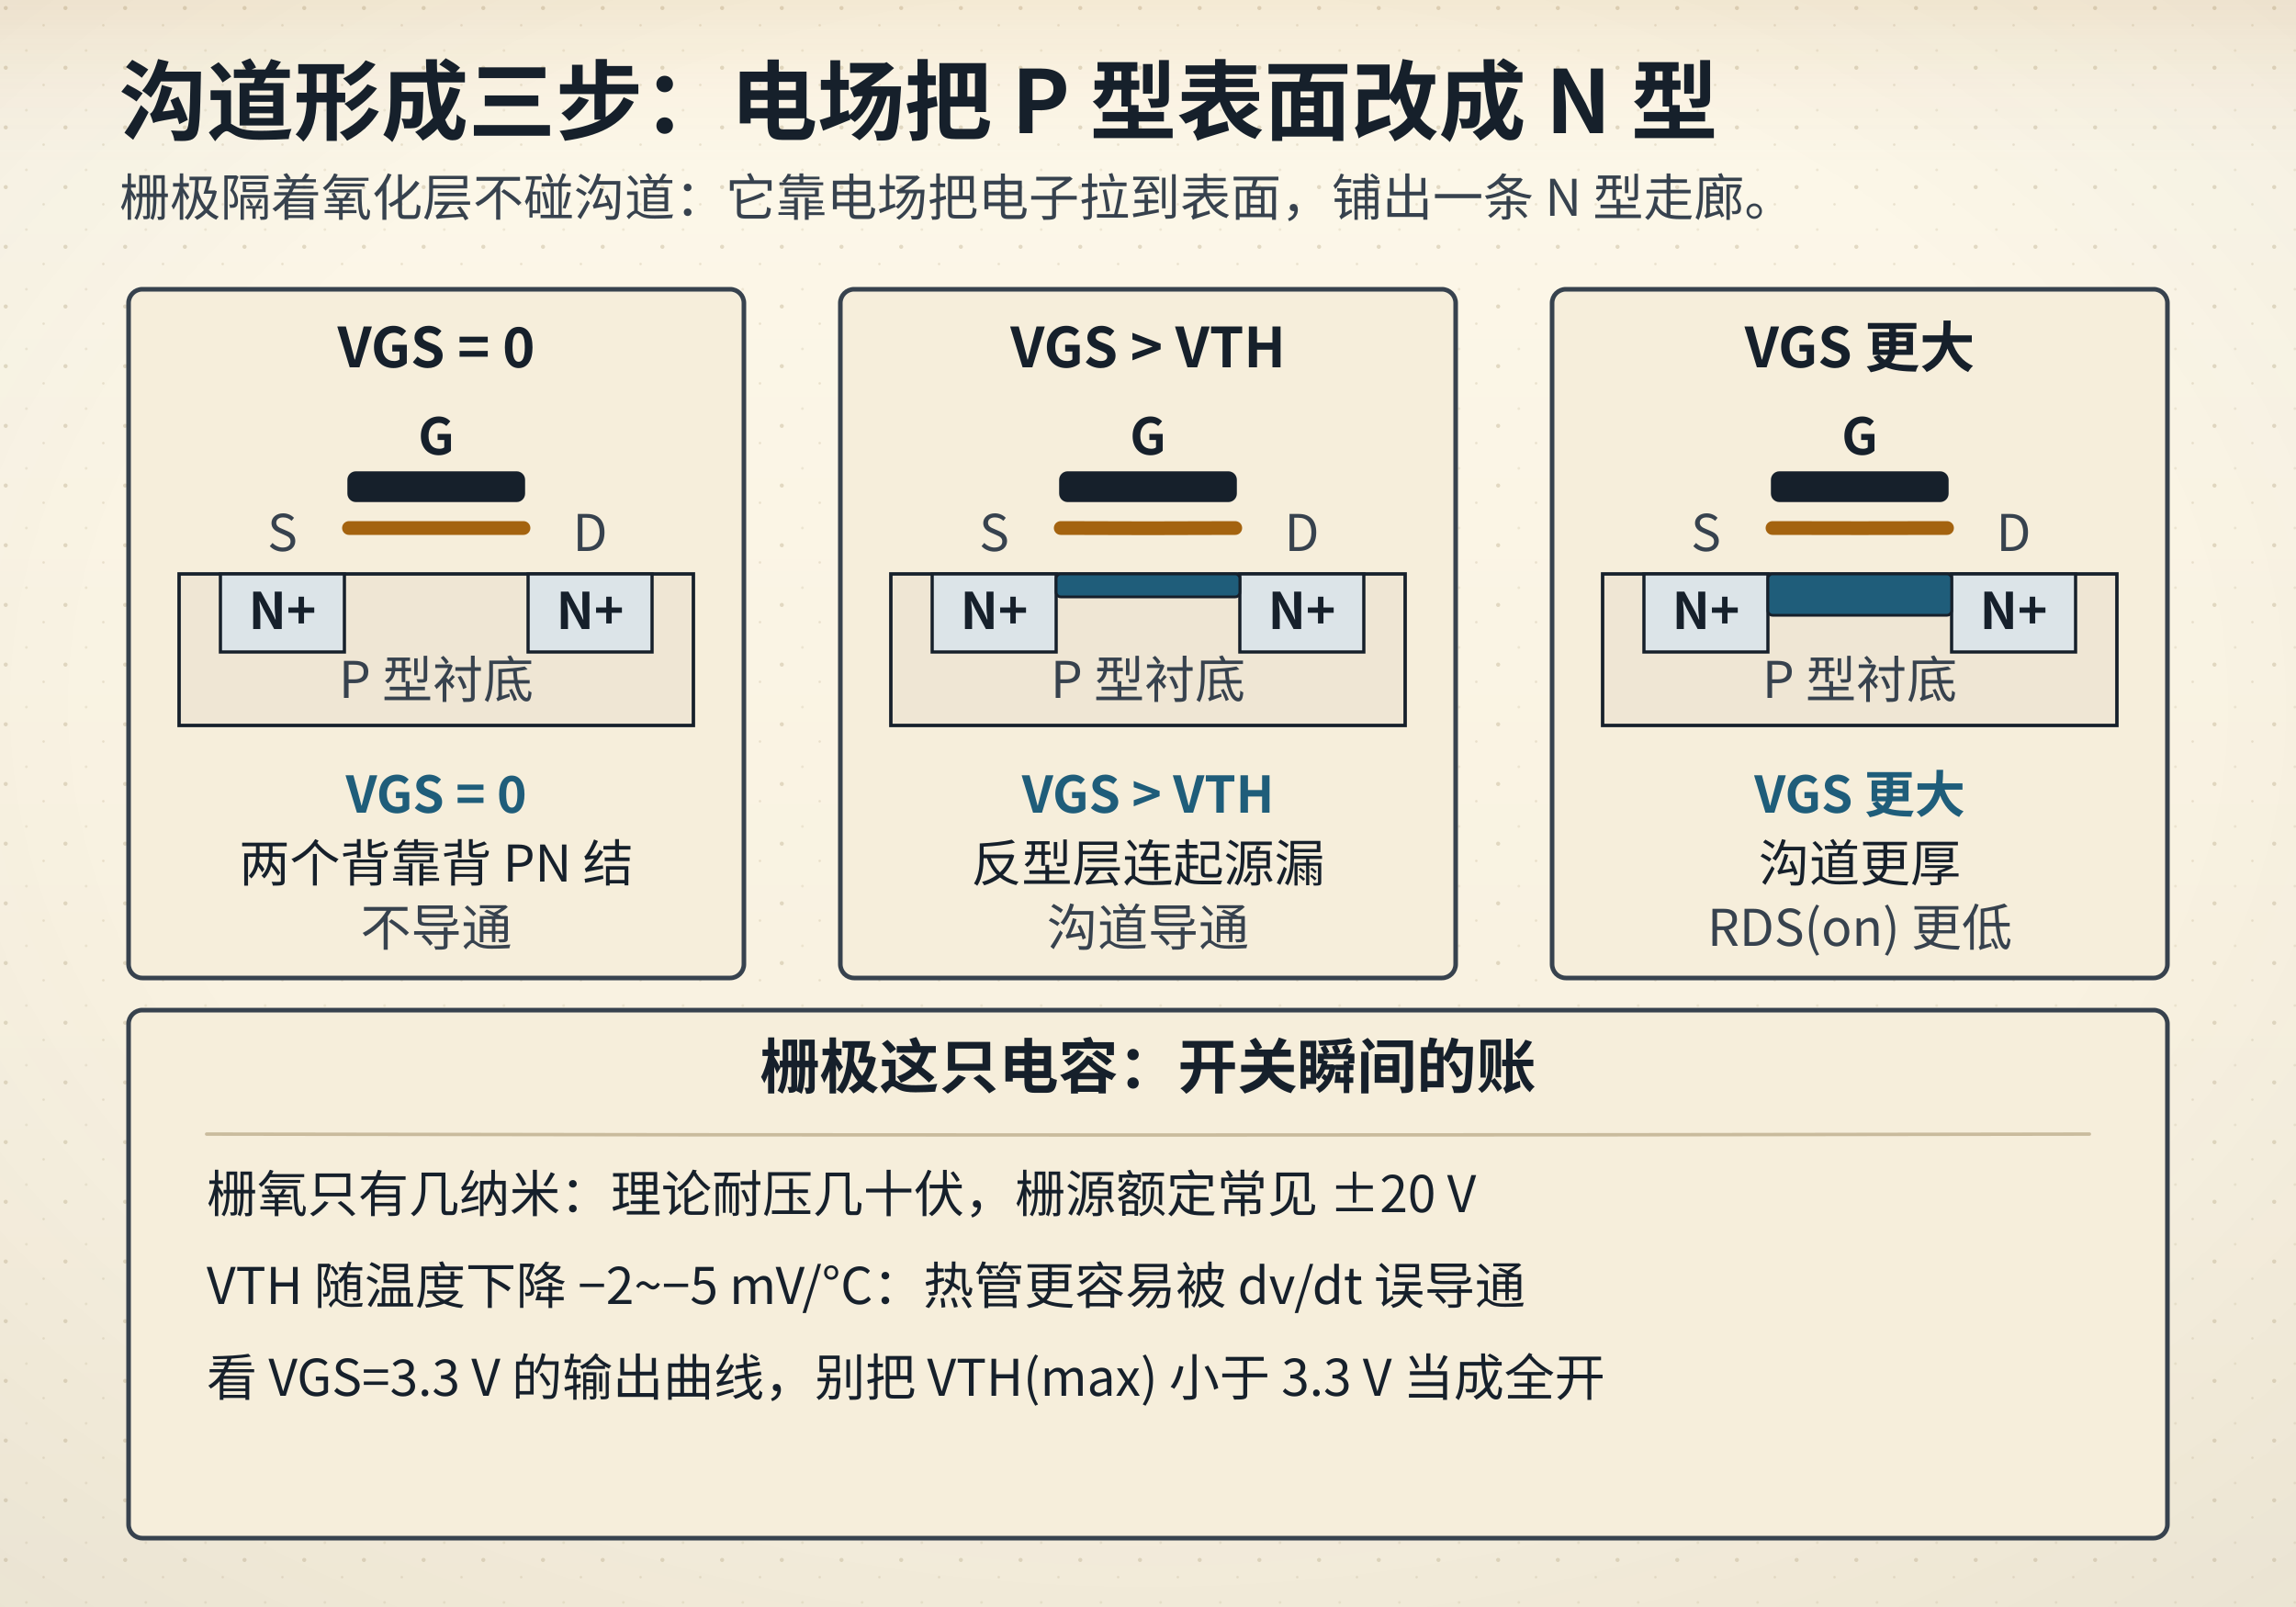
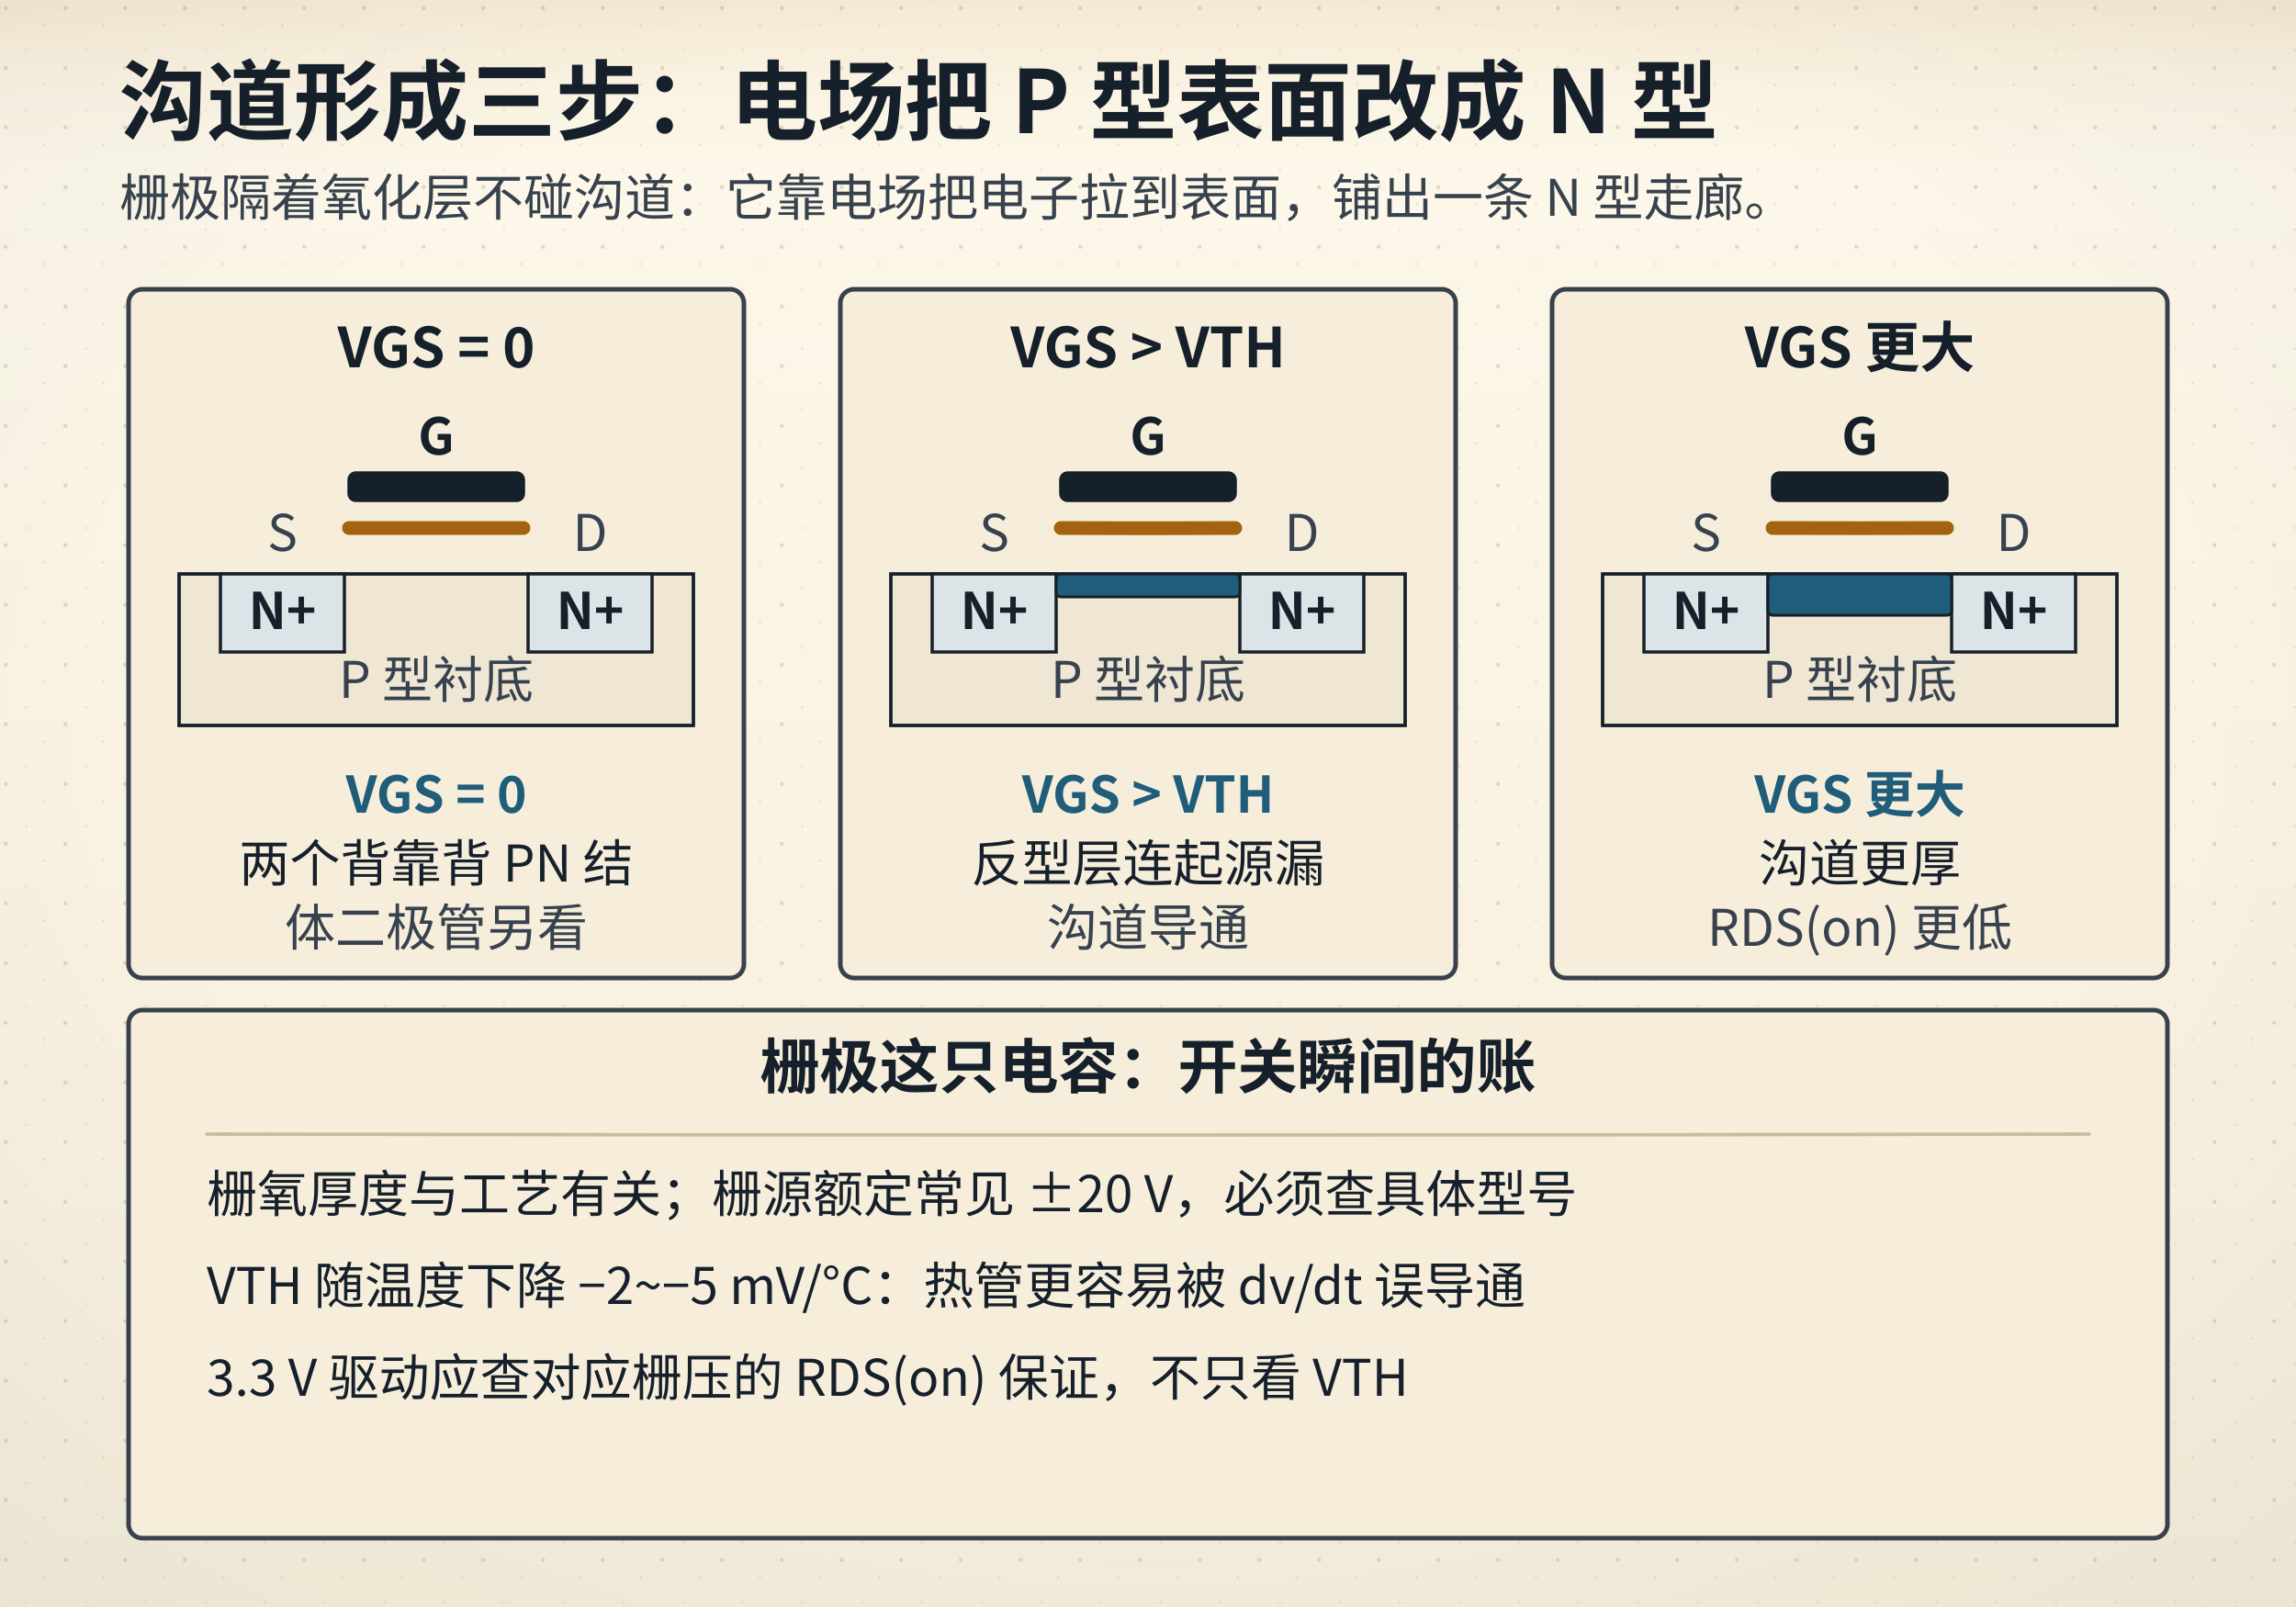
<svg xmlns="http://www.w3.org/2000/svg" viewBox="0 0 1000 700">
  <defs>
    <linearGradient id="bgL" x1="0" y1="0" x2="0" y2="1">
      <stop offset="0" stop-color="#fdf8ea" />
      <stop offset="1" stop-color="#f6eedb" />
    </linearGradient>
    <linearGradient id="bgD" x1="0" y1="0" x2="0" y2="1">
      <stop offset="0" stop-color="#141310" />
      <stop offset="1" stop-color="#1d1a14" />
    </linearGradient>
    <radialGradient id="vig" cx="0.5" cy="0.44" r="0.78">
      <stop offset="0.55" stop-color="#16202b" stop-opacity="0" />
      <stop offset="1" stop-color="#16202b" stop-opacity="0.055" />
    </radialGradient>
    <linearGradient id="hdr" x1="0" y1="0" x2="0" y2="1">
      <stop offset="0" stop-color="#a4630f" stop-opacity="0.10" />
      <stop offset="0.55" stop-color="#a4630f" stop-opacity="0.028" />
      <stop offset="1" stop-color="#a4630f" stop-opacity="0" />
    </linearGradient>
    <linearGradient id="hdrD" x1="0" y1="0" x2="0" y2="1">
      <stop offset="0" stop-color="#dcab63" stop-opacity="0.13" />
      <stop offset="0.55" stop-color="#dcab63" stop-opacity="0.04" />
      <stop offset="1" stop-color="#dcab63" stop-opacity="0" />
    </linearGradient>
    <pattern id="dots" width="26" height="26" patternUnits="userSpaceOnUse">
      <circle cx="2.5" cy="3.5" r="0.9" fill="#c9bb9d" />
      <circle cx="19" cy="11" r="0.55" fill="#c9bb9d" opacity="0.7" />
      <circle cx="11.5" cy="22" r="0.6" fill="#c9bb9d" opacity="0.55" />
    </pattern>
    <filter id="soft" x="-40%" y="-40%" width="180%" height="180%">
      <feDropShadow dx="0" dy="1.4" stdDeviation="2" flood-color="#16202b" flood-opacity="0.13" />
    </filter>
    <filter id="pglow" x="-70%" y="-70%" width="240%" height="240%">
      <feGaussianBlur stdDeviation="1.7" result="b" />
      <feMerge>
        <feMergeNode in="b" />
        <feMergeNode in="SourceGraphic" />
      </feMerge>
    </filter>
  </defs>
  <rect class="page-bg" width="1000" height="700" fill="url(#bgL)" />
  <rect class="page-grain" width="1000" height="700" fill="url(#dots)" />
  <rect class="page-vig" width="1000" height="700" fill="url(#vig)" />
  <rect class="page-hdr" width="1000" height="72" fill="url(#hdr)" />
  <style>
text{font-family:"Segoe UI","Microsoft YaHei","PingFang SC","Hiragino Sans GB","Noto Sans CJK SC","Source Han Sans SC","Noto Sans SC",sans-serif;}
line,path,polyline,polygon{stroke-linecap:round;stroke-linejoin:round}
.page-bg{fill:url(#bgL)}
.page-grain{opacity:.5}
.page-vig{opacity:1}
.page-hdr{fill:url(#hdr)}
@media (prefers-color-scheme: dark){
.page-bg{fill:url(#bgD)}
.page-grain{opacity:.34}
.page-vig{opacity:.5}
.page-hdr{fill:url(#hdrD)}
[fill="#fdf8ea"]{fill:#141310}
[stroke="#fdf8ea"]{stroke:#141310}
[fill="#f6eedb"]{fill:#1d1a14}
[stroke="#f6eedb"]{stroke:#1d1a14}
[fill="#e0d3b8"]{fill:#3b3529}
[stroke="#e0d3b8"]{stroke:#3b3529}
[fill="#c9bb9d"]{fill:#4a4436}
[stroke="#c9bb9d"]{stroke:#4a4436}
[fill="#16202b"]{fill:#ece4d3}
[stroke="#16202b"]{stroke:#ece4d3}
[fill="#37424e"]{fill:#cfc6b4}
[stroke="#37424e"]{stroke:#cfc6b4}
[fill="#5b666f"]{fill:#a79e8b}
[stroke="#5b666f"]{stroke:#a79e8b}
[fill="#8b8272"]{fill:#857c6c}
[stroke="#8b8272"]{stroke:#857c6c}
text[fill="#fdf8ea"]{fill:#f9f3e3}
[fill="#e6eff3"]{fill:#17262e}
[fill="#e4f1f3"]{fill:#15262a}
[fill="#e8efe6"]{fill:#182418}
[fill="#f6e7e1"]{fill:#281a16}
[fill="#f7eedb"]{fill:#292114}
[fill="#efe8ee"]{fill:#241c22}
text[fill="#1f5d7a"]{fill:#7fb7cf}
:is(rect,circle,path,line,polygon,polyline,ellipse,g)[fill="#1f5d7a"]{fill:#2b4d5f}
[stroke="#1f5d7a"]{stroke:#6fa3b9}
text[fill="#2f7f96"]{fill:#8ac9d8}
:is(rect,circle,path,line,polygon,polyline,ellipse,g)[fill="#2f7f96"]{fill:#2b5660}
[stroke="#2f7f96"]{stroke:#77b2c1}
text[fill="#3d6b4a"]{fill:#98c096}
:is(rect,circle,path,line,polygon,polyline,ellipse,g)[fill="#3d6b4a"]{fill:#2f4a33}
[stroke="#3d6b4a"]{stroke:#7aa87c}
text[fill="#a8321f"]{fill:#e0907a}
:is(rect,circle,path,line,polygon,polyline,ellipse,g)[fill="#a8321f"]{fill:#55231b}
[stroke="#a8321f"]{stroke:#c07a63}
text[fill="#a4630f"]{fill:#dcab63}
:is(rect,circle,path,line,polygon,polyline,ellipse,g)[fill="#a4630f"]{fill:#553a17}
[stroke="#a4630f"]{stroke:#c08a45}
text[fill="#6b3f63"]{fill:#c4a2bf}
:is(rect,circle,path,line,polygon,polyline,ellipse,g)[fill="#6b3f63"]{fill:#452c40}
[stroke="#6b3f63"]{stroke:#a17c9b}
}
</style>
  <text x="52" y="58" font-size="38" fill="#16202b" font-family="'KaiTi','STKaiti','Kaiti SC','LXGW WenKai','Noto Serif CJK SC','Source Han Serif SC','Songti SC','SimSun','Noto Serif SC',serif" font-weight="700" text-anchor="start">沟道形成三步：电场把 P 型表面改成 N 型</text>
  <text x="52" y="94" font-size="22" fill="#37424e" font-family="'KaiTi','STKaiti','Kaiti SC','LXGW WenKai','Noto Serif CJK SC','Source Han Serif SC','Songti SC','SimSun','Noto Serif SC',serif" font-weight="400" text-anchor="start">栅极隔着氧化层不碰沟道：它靠电场把电子拉到表面，铺出一条 N 型走廊。</text>
  <rect x="56" y="126" width="268" height="300" rx="6" fill="#f6eedb" stroke="#37424e" stroke-width="2" />
  <text x="190" y="160" font-size="24" fill="#16202b" font-family="'KaiTi','STKaiti','Kaiti SC','LXGW WenKai','Noto Serif CJK SC','Source Han Serif SC','Songti SC','SimSun','Noto Serif SC',serif" font-weight="700" text-anchor="middle">VGS = 0</text>
  <text x="190" y="198" font-size="22" fill="#16202b" font-family="'KaiTi','STKaiti','Kaiti SC','LXGW WenKai','Noto Serif CJK SC','Source Han Serif SC','Songti SC','SimSun','Noto Serif SC',serif" font-weight="700" text-anchor="middle">G</text>
  <rect x="152" y="206" width="76" height="12" rx="3" fill="#16202b" stroke="#16202b" stroke-width="1.4" />
  <path d="M152 230 Q190.00 230.05 228 230" fill="none" stroke="#a4630f" stroke-width="6" />
  <rect x="78" y="250" width="224" height="66" fill="#efe6d4" stroke="#16202b" stroke-width="1.5" />
  <rect x="96" y="250" width="54" height="34" fill="#dce4e8" stroke="#16202b" stroke-width="1.4" />
  <rect x="230" y="250" width="54" height="34" fill="#dce4e8" stroke="#16202b" stroke-width="1.4" />
  <text x="123" y="274" font-size="22" fill="#16202b" font-family="'KaiTi','STKaiti','Kaiti SC','LXGW WenKai','Noto Serif CJK SC','Source Han Serif SC','Songti SC','SimSun','Noto Serif SC',serif" font-weight="700" text-anchor="middle">N+</text>
  <text x="257" y="274" font-size="22" fill="#16202b" font-family="'KaiTi','STKaiti','Kaiti SC','LXGW WenKai','Noto Serif CJK SC','Source Han Serif SC','Songti SC','SimSun','Noto Serif SC',serif" font-weight="700" text-anchor="middle">N+</text>
  <text x="123" y="240" font-size="22" fill="#37424e" font-family="'KaiTi','STKaiti','Kaiti SC','LXGW WenKai','Noto Serif CJK SC','Source Han Serif SC','Songti SC','SimSun','Noto Serif SC',serif" font-weight="400" text-anchor="middle">S</text>
  <text x="257" y="240" font-size="22" fill="#37424e" font-family="'KaiTi','STKaiti','Kaiti SC','LXGW WenKai','Noto Serif CJK SC','Source Han Serif SC','Songti SC','SimSun','Noto Serif SC',serif" font-weight="400" text-anchor="middle">D</text>
  <text x="190" y="304" font-size="22" fill="#37424e" font-family="'KaiTi','STKaiti','Kaiti SC','LXGW WenKai','Noto Serif CJK SC','Source Han Serif SC','Songti SC','SimSun','Noto Serif SC',serif" font-weight="400" text-anchor="middle">P 型衬底</text>
  <text x="190" y="354" font-size="22" fill="#1f5d7a" font-family="'KaiTi','STKaiti','Kaiti SC','LXGW WenKai','Noto Serif CJK SC','Source Han Serif SC','Songti SC','SimSun','Noto Serif SC',serif" font-weight="700" text-anchor="middle">VGS = 0</text>
  <text x="190" y="384" font-size="22" fill="#16202b" font-family="'KaiTi','STKaiti','Kaiti SC','LXGW WenKai','Noto Serif CJK SC','Source Han Serif SC','Songti SC','SimSun','Noto Serif SC',serif" font-weight="400" text-anchor="middle">两个背靠背 PN 结</text>
-   <text x="190" y="412" font-size="22" fill="#37424e" font-family="'KaiTi','STKaiti','Kaiti SC','LXGW WenKai','Noto Serif CJK SC','Source Han Serif SC','Songti SC','SimSun','Noto Serif SC',serif" font-weight="400" text-anchor="middle">不导通</text>
+   <text x="190" y="412" font-size="22" fill="#37424e" font-family="'KaiTi','STKaiti','Kaiti SC','LXGW WenKai','Noto Serif CJK SC','Source Han Serif SC','Songti SC','SimSun','Noto Serif SC',serif" font-weight="400" text-anchor="middle">体二极管另看</text>
  <rect x="366" y="126" width="268" height="300" rx="6" fill="#f6eedb" stroke="#37424e" stroke-width="2" />
  <text x="500" y="160" font-size="24" fill="#16202b" font-family="'KaiTi','STKaiti','Kaiti SC','LXGW WenKai','Noto Serif CJK SC','Source Han Serif SC','Songti SC','SimSun','Noto Serif SC',serif" font-weight="700" text-anchor="middle">VGS &gt; VTH</text>
  <text x="500" y="198" font-size="22" fill="#16202b" font-family="'KaiTi','STKaiti','Kaiti SC','LXGW WenKai','Noto Serif CJK SC','Source Han Serif SC','Songti SC','SimSun','Noto Serif SC',serif" font-weight="700" text-anchor="middle">G</text>
  <rect x="462" y="206" width="76" height="12" rx="3" fill="#16202b" stroke="#16202b" stroke-width="1.4" />
  <path d="M462 230 Q500.00 230.20 538 230" fill="none" stroke="#a4630f" stroke-width="6" />
  <rect x="388" y="250" width="224" height="66" fill="#efe6d4" stroke="#16202b" stroke-width="1.5" />
  <rect x="406" y="250" width="54" height="34" fill="#dce4e8" stroke="#16202b" stroke-width="1.4" />
  <rect x="540" y="250" width="54" height="34" fill="#dce4e8" stroke="#16202b" stroke-width="1.4" />
  <text x="433" y="274" font-size="22" fill="#16202b" font-family="'KaiTi','STKaiti','Kaiti SC','LXGW WenKai','Noto Serif CJK SC','Source Han Serif SC','Songti SC','SimSun','Noto Serif SC',serif" font-weight="700" text-anchor="middle">N+</text>
  <text x="567" y="274" font-size="22" fill="#16202b" font-family="'KaiTi','STKaiti','Kaiti SC','LXGW WenKai','Noto Serif CJK SC','Source Han Serif SC','Songti SC','SimSun','Noto Serif SC',serif" font-weight="700" text-anchor="middle">N+</text>
  <text x="433" y="240" font-size="22" fill="#37424e" font-family="'KaiTi','STKaiti','Kaiti SC','LXGW WenKai','Noto Serif CJK SC','Source Han Serif SC','Songti SC','SimSun','Noto Serif SC',serif" font-weight="400" text-anchor="middle">S</text>
  <text x="567" y="240" font-size="22" fill="#37424e" font-family="'KaiTi','STKaiti','Kaiti SC','LXGW WenKai','Noto Serif CJK SC','Source Han Serif SC','Songti SC','SimSun','Noto Serif SC',serif" font-weight="400" text-anchor="middle">D</text>
  <text x="500" y="304" font-size="22" fill="#37424e" font-family="'KaiTi','STKaiti','Kaiti SC','LXGW WenKai','Noto Serif CJK SC','Source Han Serif SC','Songti SC','SimSun','Noto Serif SC',serif" font-weight="400" text-anchor="middle">P 型衬底</text>
  <rect x="460" y="250" width="80" height="10" rx="2" fill="#1f5d7a" stroke="#16202b" stroke-width="1.2" />
  <text x="500" y="354" font-size="22" fill="#1f5d7a" font-family="'KaiTi','STKaiti','Kaiti SC','LXGW WenKai','Noto Serif CJK SC','Source Han Serif SC','Songti SC','SimSun','Noto Serif SC',serif" font-weight="700" text-anchor="middle">VGS &gt; VTH</text>
  <text x="500" y="384" font-size="22" fill="#16202b" font-family="'KaiTi','STKaiti','Kaiti SC','LXGW WenKai','Noto Serif CJK SC','Source Han Serif SC','Songti SC','SimSun','Noto Serif SC',serif" font-weight="400" text-anchor="middle">反型层连起源漏</text>
  <text x="500" y="412" font-size="22" fill="#37424e" font-family="'KaiTi','STKaiti','Kaiti SC','LXGW WenKai','Noto Serif CJK SC','Source Han Serif SC','Songti SC','SimSun','Noto Serif SC',serif" font-weight="400" text-anchor="middle">沟道导通</text>
  <rect x="676" y="126" width="268" height="300" rx="6" fill="#f6eedb" stroke="#37424e" stroke-width="2" />
  <text x="810" y="160" font-size="24" fill="#16202b" font-family="'KaiTi','STKaiti','Kaiti SC','LXGW WenKai','Noto Serif CJK SC','Source Han Serif SC','Songti SC','SimSun','Noto Serif SC',serif" font-weight="700" text-anchor="middle">VGS 更大</text>
  <text x="810" y="198" font-size="22" fill="#16202b" font-family="'KaiTi','STKaiti','Kaiti SC','LXGW WenKai','Noto Serif CJK SC','Source Han Serif SC','Songti SC','SimSun','Noto Serif SC',serif" font-weight="700" text-anchor="middle">G</text>
  <rect x="772" y="206" width="76" height="12" rx="3" fill="#16202b" stroke="#16202b" stroke-width="1.4" />
  <path d="M772 230 Q810.00 230.12 848 230" fill="none" stroke="#a4630f" stroke-width="6" />
  <rect x="698" y="250" width="224" height="66" fill="#efe6d4" stroke="#16202b" stroke-width="1.5" />
  <rect x="716" y="250" width="54" height="34" fill="#dce4e8" stroke="#16202b" stroke-width="1.4" />
  <rect x="850" y="250" width="54" height="34" fill="#dce4e8" stroke="#16202b" stroke-width="1.4" />
  <text x="743" y="274" font-size="22" fill="#16202b" font-family="'KaiTi','STKaiti','Kaiti SC','LXGW WenKai','Noto Serif CJK SC','Source Han Serif SC','Songti SC','SimSun','Noto Serif SC',serif" font-weight="700" text-anchor="middle">N+</text>
  <text x="877" y="274" font-size="22" fill="#16202b" font-family="'KaiTi','STKaiti','Kaiti SC','LXGW WenKai','Noto Serif CJK SC','Source Han Serif SC','Songti SC','SimSun','Noto Serif SC',serif" font-weight="700" text-anchor="middle">N+</text>
  <text x="743" y="240" font-size="22" fill="#37424e" font-family="'KaiTi','STKaiti','Kaiti SC','LXGW WenKai','Noto Serif CJK SC','Source Han Serif SC','Songti SC','SimSun','Noto Serif SC',serif" font-weight="400" text-anchor="middle">S</text>
  <text x="877" y="240" font-size="22" fill="#37424e" font-family="'KaiTi','STKaiti','Kaiti SC','LXGW WenKai','Noto Serif CJK SC','Source Han Serif SC','Songti SC','SimSun','Noto Serif SC',serif" font-weight="400" text-anchor="middle">D</text>
  <text x="810" y="304" font-size="22" fill="#37424e" font-family="'KaiTi','STKaiti','Kaiti SC','LXGW WenKai','Noto Serif CJK SC','Source Han Serif SC','Songti SC','SimSun','Noto Serif SC',serif" font-weight="400" text-anchor="middle">P 型衬底</text>
  <rect x="770" y="250" width="80" height="18" rx="2" fill="#1f5d7a" stroke="#16202b" stroke-width="1.2" />
  <text x="810" y="354" font-size="22" fill="#1f5d7a" font-family="'KaiTi','STKaiti','Kaiti SC','LXGW WenKai','Noto Serif CJK SC','Source Han Serif SC','Songti SC','SimSun','Noto Serif SC',serif" font-weight="700" text-anchor="middle">VGS 更大</text>
  <text x="810" y="384" font-size="22" fill="#16202b" font-family="'KaiTi','STKaiti','Kaiti SC','LXGW WenKai','Noto Serif CJK SC','Source Han Serif SC','Songti SC','SimSun','Noto Serif SC',serif" font-weight="400" text-anchor="middle">沟道更厚</text>
  <text x="810" y="412" font-size="22" fill="#37424e" font-family="'KaiTi','STKaiti','Kaiti SC','LXGW WenKai','Noto Serif CJK SC','Source Han Serif SC','Songti SC','SimSun','Noto Serif SC',serif" font-weight="400" text-anchor="middle">RDS(on) 更低</text>
  <rect x="56" y="440" width="888" height="230" rx="6" fill="#f6eedb" stroke="#37424e" stroke-width="2" />
  <text x="500" y="474" font-size="26" fill="#16202b" font-family="'KaiTi','STKaiti','Kaiti SC','LXGW WenKai','Noto Serif CJK SC','Source Han Serif SC','Songti SC','SimSun','Noto Serif SC',serif" font-weight="700" text-anchor="middle">栅极这只电容：开关瞬间的账</text>
  <path d="M90 494 Q500.00 494.81 910 494" fill="none" stroke="#c9bb9d" stroke-width="1.5" />
-   <text x="90" y="528" font-size="22" fill="#16202b" font-family="'KaiTi','STKaiti','Kaiti SC','LXGW WenKai','Noto Serif CJK SC','Source Han Serif SC','Songti SC','SimSun','Noto Serif SC',serif" font-weight="400" text-anchor="start">栅氧只有几纳米：理论耐压几十伏，栅源额定常见 ±20 V</text>
+   <text x="90" y="528" font-size="22" fill="#16202b" font-family="'KaiTi','STKaiti','Kaiti SC','LXGW WenKai','Noto Serif CJK SC','Source Han Serif SC','Songti SC','SimSun','Noto Serif SC',serif" font-weight="400" text-anchor="start">栅氧厚度与工艺有关；栅源额定常见 ±20 V，必须查具体型号</text>
  <text x="90" y="568" font-size="22" fill="#16202b" font-family="'KaiTi','STKaiti','Kaiti SC','LXGW WenKai','Noto Serif CJK SC','Source Han Serif SC','Songti SC','SimSun','Noto Serif SC',serif" font-weight="400" text-anchor="start">VTH 随温度下降 −2~−5 mV/°C：热管更容易被 dv/dt 误导通</text>
-   <text x="90" y="608" font-size="22" fill="#16202b" font-family="'KaiTi','STKaiti','Kaiti SC','LXGW WenKai','Noto Serif CJK SC','Source Han Serif SC','Songti SC','SimSun','Noto Serif SC',serif" font-weight="400" text-anchor="start">看 VGS=3.3 V 的输出曲线，别把 VTH(max) 小于 3.3 V 当成全开</text>
+   <text x="90" y="608" font-size="22" fill="#16202b" font-family="'KaiTi','STKaiti','Kaiti SC','LXGW WenKai','Noto Serif CJK SC','Source Han Serif SC','Songti SC','SimSun','Noto Serif SC',serif" font-weight="400" text-anchor="start">3.3 V 驱动应查对应栅压的 RDS(on) 保证，不只看 VTH</text>
</svg>
